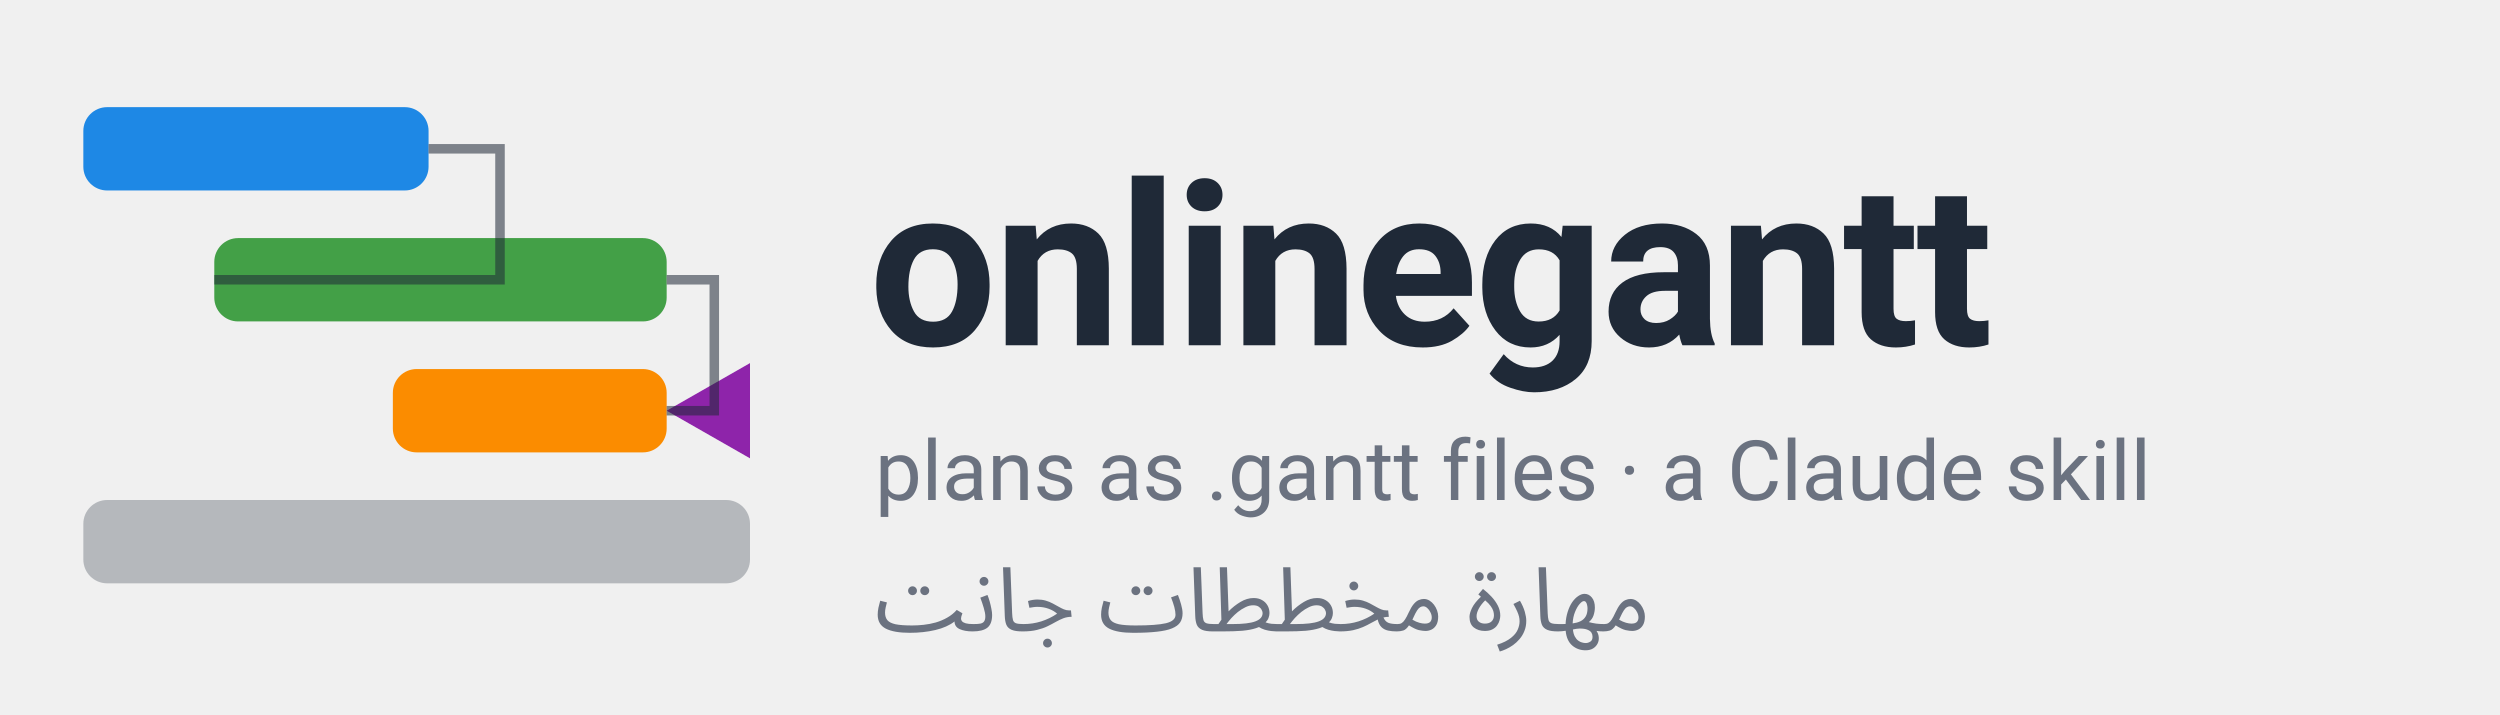
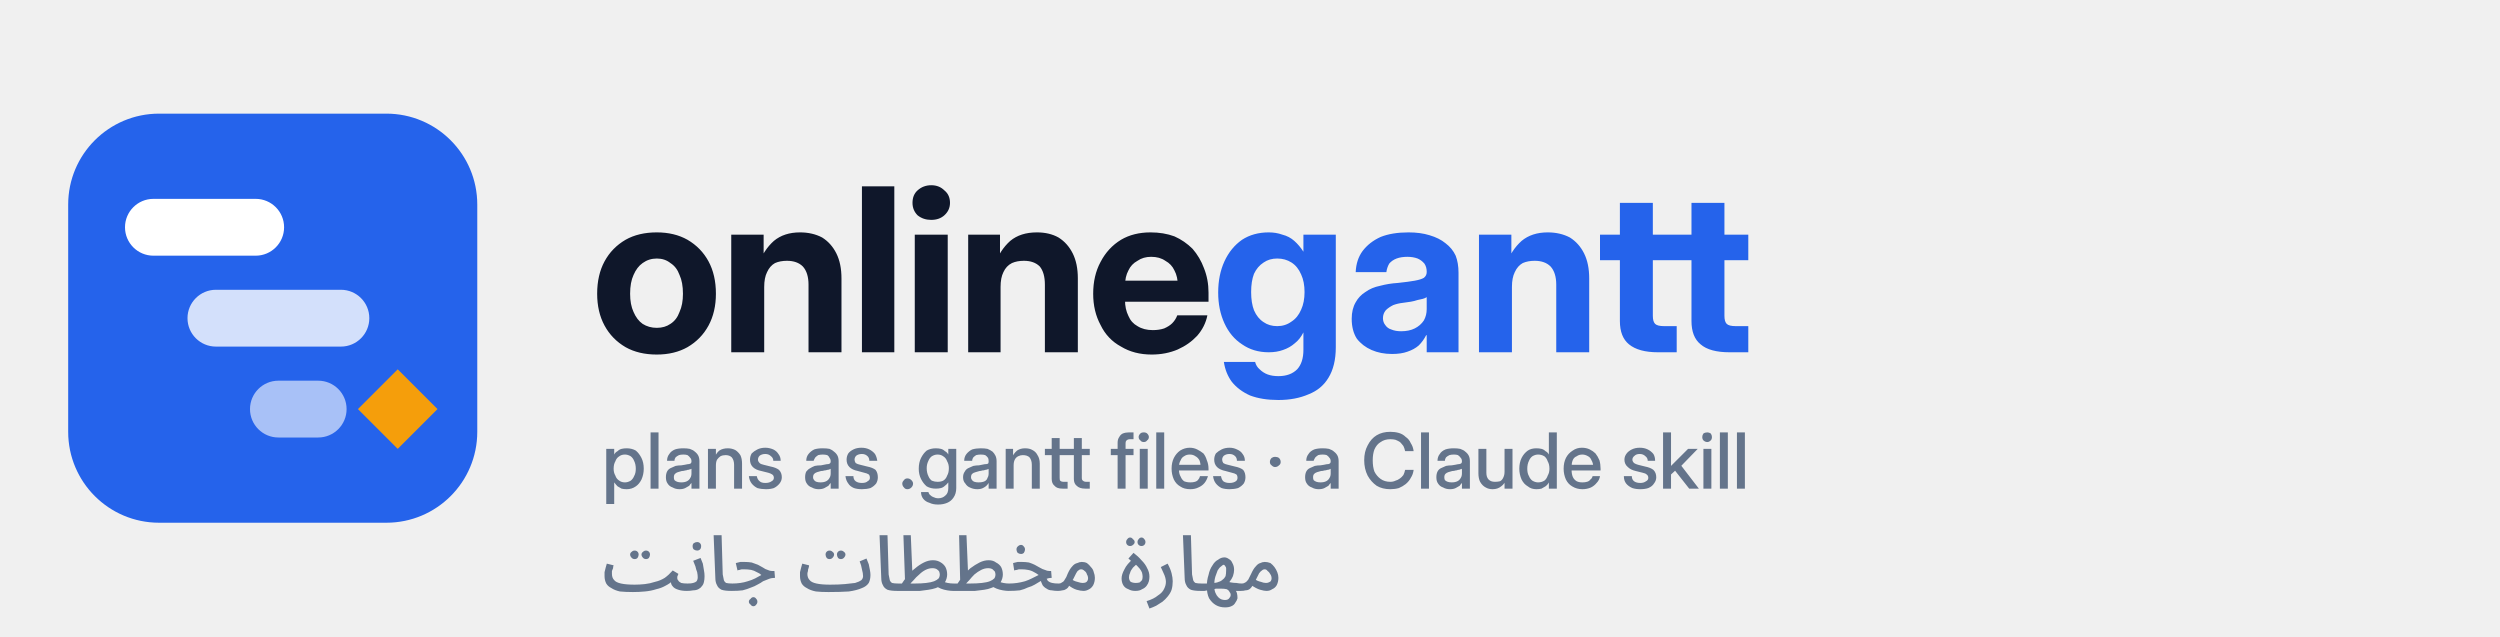
- <svg xmlns="http://www.w3.org/2000/svg" width="420" height="120" viewBox="0 0 420 120" role="img" aria-label="onlinegantt skill">
-   <g transform="translate(14,18)">
-     <rect x="0" y="0" width="58" height="14" rx="4" fill="#1e88e5" />
-     <rect x="22" y="22" width="76" height="14" rx="4" fill="#43a047" />
-     <rect x="52" y="44" width="46" height="14" rx="4" fill="#fb8c00" />
-     <path d="M98 51 l14 -8 l0 16 z" fill="#8e24aa" />
-     <path d="M58 7 H70 V29 H22" fill="none" stroke="#1f2937" stroke-opacity=".55" stroke-width="1.6" />
-     <path d="M98 29 H106 V51 H98" fill="none" stroke="#1f2937" stroke-opacity=".55" stroke-width="1.6" />
-     <rect x="0" y="66" width="112" height="14" rx="4" fill="#1f2937" fill-opacity=".28" />
-   </g>
-   <text x="146" y="58" font-family="-apple-system,Segoe UI,Roboto,Helvetica,Arial,sans-serif" font-size="38" font-weight="700" fill="#1f2937" letter-spacing="-0.5">onlinegantt</text>
-   <text x="147" y="84" font-family="-apple-system,Segoe UI,Roboto,Helvetica,Arial,sans-serif" font-size="14" fill="#6b7280">plans as .gantt files · a Claude skill</text>
-   <text x="147" y="106" font-family="Segoe UI,Tahoma,Arial,'Noto Sans Arabic',sans-serif" font-size="15" fill="#6b7280">مهارة مخططات جانت</text>
+ <svg xmlns="http://www.w3.org/2000/svg" width="440" height="112" viewBox="0 0 440 112" role="img" aria-label="onlinegantt — plans as .gantt files, a Claude skill">
+   <rect x="12" y="20" width="72" height="72" rx="16.0" fill="#2563eb" />
+   <rect x="22.0" y="35.0" width="28.0" height="10.0" rx="5.0" fill="#ffffff" fill-opacity="1.0" />
+   <rect x="33.0" y="51.0" width="32.0" height="10.0" rx="5.0" fill="#ffffff" fill-opacity="0.8" />
+   <rect x="44.0" y="67.0" width="17.0" height="10.0" rx="5.0" fill="#ffffff" fill-opacity="0.6" />
+   <path d="M70.0 65.0 L77.0 72.0 L70.0 79.0 L63.0 72.0 Z" fill="#f59e0b" />
+   <path fill="#0f172a" d="M115.6 62.4Q112.4 62.4 110.1 61.1Q107.7 59.7 106.4 57.3Q105.1 54.9 105.1 51.7Q105.1 48.4 106.4 46.0Q107.7 43.6 110.1 42.2Q112.4 40.9 115.6 40.9Q118.7 40.9 121.0 42.2Q123.4 43.6 124.7 46.0Q126.0 48.4 126.0 51.7Q126.0 54.9 124.7 57.3Q123.4 59.7 121.0 61.1Q118.7 62.4 115.6 62.4ZM115.6 57.7Q117.0 57.7 118.0 57.0Q119.1 56.3 119.6 54.9Q120.2 53.6 120.2 51.7Q120.2 49.7 119.6 48.4Q119.1 47.0 118.0 46.3Q117.0 45.5 115.6 45.5Q114.2 45.5 113.1 46.3Q112.1 47.0 111.5 48.4Q110.9 49.7 110.9 51.7Q110.9 53.6 111.5 54.9Q112.1 56.3 113.1 57.0Q114.2 57.7 115.6 57.7Z M134.5 50.5V62.0H128.7V41.3H134.4V46.7H133.4Q134.4 44.0 136.2 42.4Q138.0 40.9 140.8 40.9Q143.0 40.9 144.7 41.8Q146.3 42.8 147.2 44.6Q148.1 46.4 148.1 49.0V62.0H142.3V50.1Q142.3 48.0 141.3 46.9Q140.3 45.9 138.5 45.9Q137.3 45.9 136.4 46.3Q135.5 46.8 135.0 47.9Q134.5 48.9 134.5 50.5Z M157.4 32.8V62.0H151.7V32.8Z M161.0 62.0V41.3H166.8V62.0ZM163.9 38.7Q162.5 38.7 161.5 37.9Q160.6 37.0 160.6 35.7Q160.6 34.3 161.5 33.5Q162.5 32.6 163.9 32.6Q165.3 32.6 166.2 33.5Q167.2 34.3 167.2 35.7Q167.2 37.0 166.2 37.9Q165.3 38.7 163.9 38.7Z M176.1 50.5V62.0H170.4V41.3H176.0V46.7H175.0Q176.0 44.0 177.8 42.4Q179.6 40.9 182.5 40.9Q184.7 40.9 186.3 41.8Q187.9 42.8 188.8 44.6Q189.7 46.4 189.7 49.0V62.0H183.9V50.1Q183.9 48.0 183.0 46.9Q182.0 45.9 180.2 45.9Q179.0 45.9 178.1 46.3Q177.1 46.8 176.6 47.9Q176.1 48.9 176.1 50.5Z M202.7 62.4Q199.6 62.4 197.3 61.0Q194.9 59.7 193.7 57.2Q192.4 54.8 192.4 51.7Q192.4 48.5 193.7 46.1Q195.0 43.6 197.3 42.2Q199.5 40.9 202.5 40.9Q204.8 40.9 206.7 41.6Q208.5 42.4 209.9 43.8Q211.2 45.3 211.9 47.2Q212.7 49.2 212.7 51.5V53.1H194.4V49.4H209.9L207.3 50.3Q207.3 48.7 206.7 47.6Q206.2 46.5 205.1 45.9Q204.1 45.2 202.6 45.2Q201.2 45.2 200.2 45.9Q199.1 46.5 198.6 47.6Q198.0 48.7 198.0 50.3V52.8Q198.0 54.4 198.6 55.6Q199.1 56.8 200.2 57.4Q201.3 58.1 202.9 58.1Q204.0 58.1 204.9 57.8Q205.8 57.4 206.3 56.9Q206.9 56.3 207.2 55.5H212.5Q212.1 57.5 210.7 59.1Q209.3 60.6 207.3 61.5Q205.2 62.4 202.7 62.4Z" />
+   <path fill="#2563eb" d="M225.0 70.4Q222.1 70.4 220.0 69.6Q218.0 68.7 216.8 67.2Q215.7 65.7 215.4 63.7H220.9Q221.1 64.5 221.7 65.0Q222.3 65.6 223.1 65.9Q223.9 66.2 225.0 66.2Q227.1 66.2 228.3 65.0Q229.4 63.8 229.4 61.6V58.5H229.4Q228.8 59.7 227.9 60.4Q227.0 61.2 225.8 61.6Q224.7 62.0 223.3 62.0Q220.6 62.0 218.6 60.6Q216.6 59.3 215.5 56.9Q214.4 54.5 214.4 51.5Q214.4 48.4 215.5 46.0Q216.6 43.6 218.6 42.2Q220.6 40.9 223.3 40.9Q224.6 40.9 225.7 41.3Q226.9 41.6 227.8 42.4Q228.7 43.2 229.4 44.3H229.4V41.3H235.1V61.1Q235.1 64.4 233.8 66.5Q232.6 68.5 230.3 69.4Q228.0 70.4 225.0 70.4ZM224.8 57.4Q226.2 57.4 227.3 56.6Q228.4 55.9 229.0 54.5Q229.6 53.2 229.6 51.4Q229.6 49.6 229.0 48.3Q228.4 46.9 227.3 46.2Q226.2 45.5 224.8 45.5Q223.4 45.5 222.4 46.2Q221.3 46.9 220.7 48.2Q220.2 49.5 220.2 51.4Q220.2 53.3 220.7 54.6Q221.3 56.0 222.4 56.7Q223.4 57.4 224.8 57.4Z M245.0 62.3Q243.0 62.3 241.4 61.6Q239.8 60.9 238.8 59.6Q237.9 58.2 237.9 56.1Q237.9 54.4 238.6 53.2Q239.2 52.1 240.3 51.4Q241.4 50.6 242.9 50.3Q244.4 49.9 246.0 49.8Q247.9 49.6 249.0 49.4Q250.1 49.2 250.6 48.9Q251.1 48.5 251.1 47.9V47.8Q251.1 47.0 250.7 46.4Q250.2 45.8 249.5 45.5Q248.7 45.2 247.7 45.2Q246.6 45.2 245.8 45.5Q245.0 45.8 244.5 46.4Q244.1 47.1 244.0 47.9H238.6Q238.7 45.7 239.8 44.2Q241.0 42.6 243.0 41.7Q245.0 40.9 247.9 40.9Q250.0 40.9 251.6 41.4Q253.3 41.9 254.4 42.8Q255.6 43.7 256.2 45.0Q256.7 46.3 256.7 48.0V62.0H251.1V59.0H251.0Q250.5 60.0 249.7 60.8Q248.9 61.5 247.7 61.9Q246.6 62.3 245.0 62.3ZM246.6 58.3Q248.0 58.3 249.0 57.8Q250.0 57.3 250.6 56.4Q251.1 55.5 251.1 54.4V52.3Q250.8 52.5 250.4 52.6Q250.0 52.7 249.5 52.8Q248.9 53.0 248.3 53.1Q247.6 53.2 246.9 53.3Q246.0 53.4 245.2 53.7Q244.4 54.1 243.9 54.6Q243.4 55.2 243.4 56.0Q243.4 56.7 243.8 57.2Q244.2 57.8 244.9 58.0Q245.6 58.3 246.6 58.3Z M266.1 50.5V62.0H260.3V41.3H266.0V46.7H265.0Q266.0 44.0 267.8 42.4Q269.6 40.9 272.4 40.9Q274.6 40.9 276.3 41.8Q277.9 42.8 278.8 44.6Q279.7 46.4 279.7 49.0V62.0H273.9V50.1Q273.9 48.0 272.9 46.9Q271.9 45.9 270.1 45.9Q268.9 45.9 268.0 46.3Q267.1 46.8 266.6 47.9Q266.1 48.9 266.1 50.5Z M295.1 41.3V45.8H281.6V41.3ZM285.1 35.7H290.9V55.6Q290.9 56.6 291.3 57.0Q291.7 57.4 292.9 57.4Q293.4 57.4 294.1 57.4Q294.7 57.4 295.1 57.4V62.0Q294.6 62.0 293.7 62.0Q292.7 62.0 291.8 62.0Q288.4 62.0 286.7 60.6Q285.1 59.3 285.1 56.5Z M307.7 41.3V45.8H294.2V41.3ZM297.7 35.7H303.5V55.6Q303.5 56.6 303.9 57.0Q304.3 57.4 305.5 57.4Q306.0 57.4 306.7 57.4Q307.3 57.4 307.7 57.4V62.0Q307.2 62.0 306.2 62.0Q305.3 62.0 304.4 62.0Q300.9 62.0 299.3 60.6Q297.7 59.3 297.7 56.5Z" />
+   <path fill="#64748b" d="M106.7 88.7V79.0H108.1V80.0H108.1Q108.3 79.6 108.7 79.4Q109.0 79.1 109.4 79.0Q109.8 78.9 110.3 78.9Q111.2 78.9 111.9 79.3Q112.5 79.8 112.9 80.6Q113.3 81.4 113.3 82.5Q113.3 83.5 112.9 84.4Q112.5 85.2 111.9 85.6Q111.2 86.1 110.3 86.1Q109.8 86.1 109.4 86.0Q109.0 85.8 108.7 85.6Q108.4 85.3 108.1 84.9H108.1V88.7ZM110.0 84.9Q110.5 84.9 111.0 84.6Q111.4 84.3 111.6 83.8Q111.9 83.3 111.9 82.5Q111.9 81.7 111.6 81.1Q111.4 80.6 111.0 80.3Q110.5 80.0 110.0 80.0Q109.4 80.0 109.0 80.3Q108.5 80.6 108.3 81.2Q108.0 81.7 108.0 82.5Q108.0 83.2 108.3 83.7Q108.5 84.3 109.0 84.6Q109.4 84.9 110.0 84.9Z M115.9 76.1V86.0H114.5V76.1Z M119.6 86.1Q118.9 86.1 118.4 85.8Q117.8 85.6 117.5 85.1Q117.2 84.7 117.2 84.0Q117.2 83.4 117.4 83.0Q117.6 82.6 118.0 82.4Q118.4 82.2 118.9 82.0Q119.4 81.9 119.9 81.9Q120.6 81.8 121.0 81.7Q121.3 81.7 121.5 81.6Q121.7 81.5 121.7 81.2V81.2Q121.7 80.8 121.5 80.6Q121.3 80.3 121.0 80.1Q120.7 80.0 120.3 80.0Q119.8 80.0 119.5 80.1Q119.1 80.3 118.9 80.5Q118.7 80.8 118.7 81.1H117.4Q117.4 80.4 117.8 79.9Q118.1 79.4 118.8 79.1Q119.4 78.9 120.3 78.9Q120.9 78.9 121.4 79.0Q122.0 79.2 122.3 79.5Q122.7 79.8 122.9 80.2Q123.1 80.6 123.1 81.2V86.0H121.7V85.0H121.7Q121.5 85.2 121.3 85.5Q121.0 85.7 120.6 85.9Q120.2 86.1 119.6 86.1ZM119.9 84.9Q120.5 84.9 120.9 84.7Q121.3 84.5 121.5 84.1Q121.7 83.8 121.7 83.3V82.5Q121.6 82.6 121.4 82.6Q121.3 82.7 121.0 82.7Q120.8 82.8 120.6 82.8Q120.3 82.9 120.0 82.9Q119.6 83.0 119.3 83.1Q119.0 83.2 118.8 83.4Q118.6 83.6 118.6 84.0Q118.6 84.3 118.7 84.5Q118.9 84.7 119.2 84.8Q119.5 84.9 119.9 84.9Z M126.0 81.9V86.0H124.6V79.0H126.0V80.7H125.7Q126.0 79.8 126.6 79.3Q127.2 78.9 128.1 78.9Q128.8 78.9 129.4 79.2Q129.9 79.5 130.3 80.1Q130.6 80.7 130.6 81.6V86.0H129.2V81.8Q129.2 81.0 128.8 80.5Q128.4 80.1 127.7 80.1Q127.2 80.1 126.8 80.3Q126.5 80.5 126.2 80.9Q126.0 81.3 126.0 81.9Z M134.8 86.1Q134.0 86.1 133.3 85.9Q132.7 85.6 132.3 85.1Q131.9 84.6 131.8 83.8H133.2Q133.3 84.4 133.7 84.7Q134.0 85.0 134.7 85.0Q135.4 85.0 135.8 84.7Q136.2 84.5 136.2 84.1Q136.2 83.7 135.9 83.5Q135.6 83.3 135.2 83.2L134.0 82.9Q133.0 82.7 132.5 82.2Q132.0 81.7 132.0 80.9Q132.0 80.3 132.3 79.8Q132.7 79.4 133.3 79.1Q133.9 78.8 134.7 78.8Q135.4 78.8 136.1 79.1Q136.7 79.4 137.0 79.9Q137.4 80.4 137.4 81.1H136.1Q136.1 80.6 135.7 80.3Q135.3 79.9 134.7 79.9Q134.1 79.9 133.7 80.2Q133.4 80.5 133.4 80.9Q133.4 81.2 133.7 81.5Q133.9 81.7 134.4 81.8L135.6 82.1Q136.6 82.3 137.1 82.7Q137.6 83.2 137.6 84.0Q137.6 84.6 137.2 85.1Q136.8 85.6 136.2 85.9Q135.6 86.1 134.8 86.1Z M144.1 86.1Q143.4 86.1 142.9 85.8Q142.3 85.6 142.0 85.1Q141.7 84.7 141.7 84.0Q141.7 83.4 141.9 83.0Q142.2 82.6 142.6 82.4Q142.9 82.2 143.4 82.0Q143.9 81.9 144.5 81.9Q145.1 81.8 145.5 81.7Q145.9 81.7 146.0 81.6Q146.2 81.5 146.2 81.2V81.2Q146.2 80.8 146.0 80.6Q145.9 80.3 145.6 80.1Q145.2 80.0 144.8 80.0Q144.4 80.0 144.0 80.1Q143.7 80.3 143.5 80.5Q143.3 80.8 143.2 81.1H141.9Q141.9 80.4 142.3 79.9Q142.7 79.4 143.3 79.1Q143.9 78.9 144.8 78.9Q145.5 78.9 146.0 79.0Q146.5 79.2 146.8 79.5Q147.2 79.8 147.4 80.2Q147.6 80.6 147.6 81.2V86.0H146.2V85.0H146.2Q146.0 85.2 145.8 85.5Q145.5 85.7 145.1 85.9Q144.7 86.1 144.1 86.1ZM144.4 84.9Q145.0 84.9 145.4 84.7Q145.8 84.5 146.0 84.1Q146.2 83.8 146.2 83.3V82.5Q146.1 82.6 146.0 82.6Q145.8 82.7 145.6 82.7Q145.3 82.8 145.1 82.8Q144.8 82.9 144.5 82.9Q144.2 83.0 143.8 83.1Q143.5 83.2 143.3 83.4Q143.1 83.6 143.1 84.0Q143.1 84.3 143.3 84.5Q143.4 84.7 143.7 84.8Q144.0 84.9 144.4 84.9Z M151.7 86.1Q150.9 86.1 150.3 85.9Q149.6 85.6 149.3 85.1Q148.9 84.6 148.8 83.8H150.2Q150.2 84.4 150.6 84.7Q151.0 85.0 151.7 85.0Q152.4 85.0 152.7 84.7Q153.1 84.5 153.1 84.1Q153.1 83.7 152.9 83.5Q152.6 83.3 152.1 83.2L151.0 82.9Q150.0 82.7 149.5 82.2Q149.0 81.7 149.0 80.9Q149.0 80.3 149.3 79.8Q149.6 79.4 150.2 79.1Q150.8 78.8 151.6 78.8Q152.4 78.8 153.0 79.1Q153.6 79.4 154.0 79.9Q154.3 80.4 154.4 81.1H153.0Q153.0 80.6 152.7 80.3Q152.3 79.9 151.7 79.9Q151.1 79.9 150.7 80.2Q150.4 80.5 150.4 80.9Q150.4 81.2 150.6 81.5Q150.9 81.7 151.4 81.8L152.6 82.1Q153.6 82.3 154.1 82.7Q154.5 83.2 154.5 84.0Q154.5 84.6 154.2 85.1Q153.8 85.6 153.2 85.9Q152.5 86.1 151.7 86.1Z M159.7 86.1Q159.3 86.1 159.1 85.8Q158.8 85.5 158.8 85.1Q158.8 84.8 159.1 84.5Q159.3 84.2 159.7 84.2Q160.1 84.2 160.4 84.5Q160.7 84.8 160.7 85.1Q160.7 85.5 160.4 85.8Q160.1 86.1 159.7 86.1Z M165.1 88.8Q164.2 88.8 163.6 88.5Q162.9 88.3 162.5 87.8Q162.1 87.3 162.1 86.6H163.4Q163.5 87.0 163.8 87.2Q164.0 87.4 164.3 87.5Q164.7 87.7 165.1 87.7Q165.9 87.7 166.4 87.2Q166.9 86.8 166.9 85.9V84.9H166.9Q166.6 85.3 166.3 85.5Q166.0 85.8 165.6 85.9Q165.2 86.0 164.7 86.0Q163.8 86.0 163.1 85.6Q162.5 85.1 162.1 84.3Q161.7 83.5 161.7 82.5Q161.7 81.4 162.1 80.6Q162.5 79.8 163.1 79.3Q163.8 78.9 164.7 78.9Q165.2 78.9 165.6 79.0Q166.0 79.1 166.3 79.4Q166.7 79.6 166.9 80.0H166.9V79.0H168.3V85.9Q168.3 86.9 167.8 87.6Q167.4 88.2 166.7 88.5Q166.0 88.8 165.1 88.8ZM165.0 84.8Q165.6 84.8 166.0 84.6Q166.5 84.3 166.7 83.7Q167.0 83.2 167.0 82.4Q167.0 81.7 166.7 81.2Q166.5 80.6 166.0 80.3Q165.6 80.0 165.0 80.0Q164.5 80.0 164.0 80.3Q163.6 80.6 163.4 81.1Q163.1 81.7 163.1 82.4Q163.1 83.2 163.4 83.8Q163.6 84.3 164.0 84.6Q164.5 84.8 165.0 84.8Z M172.0 86.1Q171.3 86.1 170.7 85.8Q170.2 85.6 169.9 85.1Q169.5 84.7 169.5 84.0Q169.5 83.4 169.8 83.0Q170.0 82.6 170.4 82.4Q170.8 82.2 171.3 82.0Q171.8 81.9 172.3 81.9Q172.9 81.8 173.3 81.7Q173.7 81.7 173.9 81.6Q174.0 81.5 174.0 81.2V81.2Q174.0 80.8 173.9 80.6Q173.7 80.3 173.4 80.1Q173.1 80.0 172.6 80.0Q172.2 80.0 171.8 80.1Q171.5 80.3 171.3 80.5Q171.1 80.8 171.1 81.1H169.7Q169.7 80.4 170.1 79.9Q170.5 79.4 171.1 79.1Q171.8 78.9 172.6 78.9Q173.3 78.9 173.8 79.0Q174.3 79.2 174.7 79.5Q175.0 79.8 175.2 80.2Q175.4 80.6 175.4 81.2V86.0H174.0V85.0H174.0Q173.9 85.2 173.6 85.5Q173.4 85.7 173.0 85.9Q172.6 86.1 172.0 86.1ZM172.2 84.9Q172.9 84.9 173.3 84.7Q173.7 84.5 173.8 84.1Q174.0 83.8 174.0 83.3V82.5Q174.0 82.6 173.8 82.6Q173.6 82.7 173.4 82.7Q173.2 82.8 172.9 82.8Q172.6 82.9 172.4 82.9Q172.0 83.0 171.7 83.1Q171.3 83.2 171.1 83.4Q170.9 83.6 170.9 84.0Q170.9 84.3 171.1 84.5Q171.2 84.7 171.5 84.8Q171.8 84.9 172.2 84.9Z M178.4 81.9V86.0H177.0V79.0H178.3V80.7H178.0Q178.4 79.8 179.0 79.3Q179.6 78.9 180.4 78.9Q181.2 78.9 181.7 79.2Q182.3 79.5 182.6 80.1Q183.0 80.7 183.0 81.6V86.0H181.6V81.8Q181.6 81.0 181.2 80.5Q180.8 80.1 180.0 80.1Q179.6 80.1 179.2 80.3Q178.8 80.5 178.6 80.9Q178.4 81.3 178.4 81.9Z M187.9 79.0V80.1H183.9V79.0ZM185.1 77.1H186.5V84.1Q186.5 84.5 186.6 84.6Q186.8 84.8 187.2 84.8Q187.4 84.8 187.6 84.8Q187.7 84.8 187.9 84.8V86.0Q187.7 86.0 187.5 86.0Q187.2 86.0 187.0 86.0Q186.0 86.0 185.6 85.5Q185.1 85.1 185.1 84.3Z M191.8 79.0V80.1H187.8V79.0ZM189.0 77.1H190.4V84.1Q190.4 84.5 190.6 84.6Q190.8 84.8 191.2 84.8Q191.3 84.8 191.5 84.8Q191.7 84.8 191.8 84.8V86.0Q191.7 86.0 191.4 86.0Q191.2 86.0 191.0 86.0Q190.0 86.0 189.5 85.5Q189.0 85.1 189.0 84.3Z M199.5 79.0V80.1H195.5V79.0ZM196.7 86.0V77.9Q196.7 77.3 197.0 76.9Q197.2 76.5 197.6 76.3Q198.1 76.1 198.7 76.1Q199.0 76.1 199.2 76.1Q199.5 76.1 199.5 76.1V77.3Q199.5 77.3 199.3 77.3Q199.1 77.3 198.9 77.3Q198.5 77.3 198.3 77.5Q198.1 77.6 198.1 78.1V86.0Z M200.6 86.0V79.0H202.0V86.0ZM201.3 77.8Q200.9 77.8 200.7 77.5Q200.4 77.3 200.4 76.9Q200.4 76.6 200.7 76.3Q200.9 76.1 201.3 76.1Q201.7 76.1 201.9 76.3Q202.2 76.6 202.2 76.9Q202.2 77.3 201.9 77.5Q201.7 77.8 201.3 77.8Z M204.9 76.1V86.0H203.5V76.1Z M209.5 86.1Q208.4 86.1 207.7 85.6Q207.0 85.2 206.6 84.4Q206.2 83.5 206.2 82.5Q206.2 81.4 206.6 80.6Q207.0 79.8 207.7 79.3Q208.5 78.8 209.4 78.8Q210.1 78.8 210.7 79.1Q211.3 79.4 211.8 79.8Q212.2 80.3 212.4 81.0Q212.7 81.7 212.7 82.5V82.8H206.8V81.8H211.9L211.3 82.1Q211.3 81.5 211.1 81.0Q210.8 80.5 210.4 80.3Q210.0 80.0 209.4 80.0Q208.8 80.0 208.4 80.3Q208.0 80.5 207.8 81.0Q207.5 81.5 207.5 82.1V82.7Q207.5 83.4 207.8 83.9Q208.0 84.4 208.4 84.7Q208.9 84.9 209.5 84.9Q210.0 84.9 210.3 84.8Q210.7 84.7 210.9 84.4Q211.1 84.2 211.2 83.8H212.6Q212.4 84.5 212.0 85.0Q211.6 85.5 210.9 85.8Q210.3 86.1 209.5 86.1Z M216.4 86.1Q215.6 86.1 215.0 85.9Q214.4 85.6 214.0 85.1Q213.6 84.6 213.5 83.8H214.9Q215.0 84.4 215.3 84.7Q215.7 85.0 216.4 85.0Q217.1 85.0 217.5 84.7Q217.8 84.5 217.8 84.1Q217.8 83.7 217.6 83.5Q217.3 83.3 216.8 83.2L215.7 82.9Q214.7 82.7 214.2 82.2Q213.7 81.7 213.7 80.9Q213.7 80.3 214.0 79.8Q214.4 79.4 215.0 79.1Q215.6 78.8 216.4 78.8Q217.1 78.8 217.7 79.1Q218.4 79.4 218.7 79.9Q219.1 80.4 219.1 81.1H217.7Q217.7 80.6 217.4 80.3Q217.0 79.9 216.4 79.9Q215.8 79.9 215.4 80.2Q215.1 80.5 215.1 80.9Q215.1 81.2 215.3 81.5Q215.6 81.7 216.1 81.8L217.3 82.1Q218.3 82.3 218.8 82.7Q219.2 83.2 219.2 84.0Q219.2 84.6 218.9 85.1Q218.5 85.6 217.9 85.9Q217.2 86.1 216.4 86.1Z M224.4 82.2Q224.1 82.2 223.8 81.9Q223.5 81.7 223.5 81.3Q223.5 80.9 223.8 80.6Q224.1 80.4 224.4 80.4Q224.8 80.4 225.1 80.6Q225.4 80.9 225.4 81.3Q225.4 81.7 225.1 81.9Q224.8 82.2 224.4 82.2Z M232.1 86.1Q231.4 86.1 230.9 85.8Q230.3 85.6 230.0 85.1Q229.7 84.7 229.7 84.0Q229.7 83.4 229.9 83.0Q230.1 82.6 230.5 82.4Q230.9 82.2 231.4 82.0Q231.9 81.9 232.4 81.9Q233.1 81.8 233.5 81.7Q233.9 81.7 234.0 81.6Q234.2 81.5 234.2 81.2V81.2Q234.2 80.8 234.0 80.6Q233.8 80.3 233.5 80.1Q233.2 80.0 232.8 80.0Q232.3 80.0 232.0 80.1Q231.7 80.3 231.5 80.5Q231.3 80.8 231.2 81.1H229.9Q229.9 80.4 230.3 79.9Q230.6 79.4 231.3 79.1Q231.9 78.9 232.8 78.9Q233.4 78.9 233.9 79.0Q234.5 79.2 234.8 79.5Q235.2 79.8 235.4 80.2Q235.6 80.6 235.6 81.2V86.0H234.2V85.0H234.2Q234.0 85.2 233.8 85.5Q233.5 85.7 233.1 85.9Q232.7 86.1 232.1 86.1ZM232.4 84.9Q233.0 84.9 233.4 84.7Q233.8 84.5 234.0 84.1Q234.2 83.8 234.2 83.3V82.5Q234.1 82.6 234.0 82.6Q233.8 82.7 233.6 82.7Q233.3 82.8 233.1 82.8Q232.8 82.9 232.5 82.9Q232.1 83.0 231.8 83.1Q231.5 83.2 231.3 83.4Q231.1 83.6 231.1 84.0Q231.1 84.3 231.2 84.5Q231.4 84.7 231.7 84.8Q232.0 84.9 232.4 84.9Z M244.7 86.1Q243.3 86.1 242.3 85.5Q241.3 84.8 240.7 83.7Q240.1 82.5 240.1 81.0Q240.1 79.5 240.7 78.4Q241.3 77.2 242.3 76.6Q243.3 76.0 244.7 76.0Q245.5 76.0 246.2 76.2Q246.9 76.4 247.4 76.9Q248.0 77.3 248.3 78.0Q248.7 78.6 248.8 79.4H247.3Q247.2 78.9 247.0 78.5Q246.7 78.1 246.4 77.8Q246.1 77.6 245.6 77.4Q245.2 77.3 244.7 77.3Q243.7 77.3 243.0 77.8Q242.3 78.2 241.9 79.1Q241.6 79.9 241.6 81.0Q241.6 82.2 241.9 83.0Q242.3 83.8 243.0 84.3Q243.7 84.8 244.7 84.8Q245.2 84.8 245.6 84.6Q246.0 84.5 246.4 84.2Q246.7 84.0 247.0 83.6Q247.2 83.2 247.3 82.7H248.8Q248.7 83.5 248.3 84.1Q248.0 84.7 247.4 85.2Q246.9 85.6 246.2 85.9Q245.5 86.1 244.7 86.1Z M251.5 76.1V86.0H250.1V76.1Z M255.2 86.1Q254.5 86.1 254.0 85.8Q253.4 85.6 253.1 85.1Q252.8 84.7 252.8 84.0Q252.8 83.4 253.0 83.0Q253.2 82.6 253.6 82.4Q254.0 82.2 254.5 82.0Q255.0 81.9 255.5 81.9Q256.2 81.8 256.6 81.7Q256.9 81.7 257.1 81.6Q257.3 81.5 257.3 81.2V81.2Q257.3 80.8 257.1 80.6Q256.9 80.3 256.6 80.1Q256.3 80.0 255.9 80.0Q255.4 80.0 255.1 80.1Q254.7 80.3 254.5 80.5Q254.3 80.8 254.3 81.1H253.0Q253.0 80.4 253.4 79.9Q253.7 79.4 254.4 79.1Q255.0 78.9 255.9 78.9Q256.5 78.9 257.0 79.0Q257.6 79.2 257.9 79.5Q258.3 79.8 258.5 80.2Q258.7 80.6 258.7 81.2V86.0H257.3V85.0H257.3Q257.1 85.2 256.9 85.5Q256.6 85.7 256.2 85.9Q255.8 86.1 255.2 86.1ZM255.5 84.9Q256.1 84.9 256.5 84.7Q256.9 84.5 257.1 84.1Q257.3 83.8 257.3 83.3V82.5Q257.2 82.6 257.0 82.6Q256.9 82.7 256.6 82.7Q256.4 82.8 256.2 82.8Q255.9 82.9 255.6 82.9Q255.2 83.0 254.9 83.1Q254.6 83.2 254.4 83.4Q254.2 83.6 254.2 84.0Q254.2 84.3 254.3 84.5Q254.5 84.7 254.8 84.8Q255.1 84.9 255.5 84.9Z M262.7 86.1Q262.0 86.1 261.5 85.8Q260.9 85.5 260.5 84.8Q260.2 84.2 260.2 83.3V79.0H261.6V83.2Q261.6 84.0 262.0 84.4Q262.4 84.8 263.1 84.8Q263.6 84.8 264.0 84.7Q264.4 84.5 264.6 84.0Q264.8 83.6 264.8 83.0V79.0H266.2V86.0H264.8V84.2H265.2Q264.8 85.2 264.2 85.6Q263.6 86.1 262.7 86.1Z M270.4 86.1Q269.5 86.1 268.9 85.6Q268.2 85.2 267.8 84.4Q267.4 83.5 267.4 82.5Q267.4 81.4 267.8 80.6Q268.2 79.8 268.9 79.3Q269.5 78.9 270.4 78.9Q270.9 78.9 271.3 79.0Q271.7 79.1 272.0 79.4Q272.4 79.6 272.6 80.0H272.6V76.1H274.0V86.0H272.6V84.9H272.6Q272.4 85.3 272.0 85.6Q271.7 85.8 271.3 86.0Q270.9 86.1 270.4 86.1ZM270.7 84.9Q271.3 84.9 271.8 84.6Q272.2 84.3 272.4 83.7Q272.7 83.2 272.7 82.5Q272.7 81.7 272.4 81.2Q272.2 80.6 271.8 80.3Q271.3 80.0 270.7 80.0Q270.2 80.0 269.7 80.3Q269.3 80.6 269.1 81.1Q268.8 81.7 268.8 82.5Q268.8 83.3 269.1 83.8Q269.3 84.3 269.7 84.6Q270.2 84.9 270.7 84.9Z M278.5 86.1Q277.5 86.1 276.7 85.6Q276.0 85.2 275.6 84.4Q275.2 83.5 275.2 82.5Q275.2 81.4 275.6 80.6Q276.0 79.8 276.8 79.3Q277.5 78.8 278.4 78.8Q279.2 78.8 279.8 79.1Q280.4 79.4 280.8 79.8Q281.2 80.3 281.5 81.0Q281.7 81.7 281.7 82.5V82.8H275.8V81.8H281.0L280.4 82.1Q280.4 81.5 280.1 81.0Q279.9 80.5 279.5 80.3Q279.0 80.0 278.5 80.0Q277.9 80.0 277.5 80.3Q277.0 80.5 276.8 81.0Q276.6 81.5 276.6 82.1V82.7Q276.6 83.4 276.8 83.9Q277.0 84.4 277.5 84.7Q277.9 84.9 278.5 84.9Q279.0 84.9 279.3 84.8Q279.7 84.7 279.9 84.4Q280.2 84.2 280.3 83.8H281.6Q281.5 84.5 281.0 85.0Q280.6 85.5 280.0 85.8Q279.3 86.1 278.5 86.1Z M288.7 86.1Q287.9 86.1 287.3 85.9Q286.6 85.6 286.2 85.1Q285.8 84.6 285.8 83.8H287.2Q287.2 84.4 287.6 84.7Q288.0 85.0 288.7 85.0Q289.3 85.0 289.7 84.7Q290.1 84.5 290.1 84.1Q290.1 83.7 289.8 83.5Q289.6 83.3 289.1 83.2L287.9 82.9Q287.0 82.7 286.5 82.2Q285.9 81.7 285.9 80.9Q285.9 80.3 286.3 79.8Q286.6 79.4 287.2 79.1Q287.8 78.8 288.6 78.8Q289.4 78.8 290.0 79.1Q290.6 79.4 291.0 79.9Q291.3 80.4 291.3 81.1H290.0Q290.0 80.6 289.6 80.3Q289.2 79.9 288.6 79.9Q288.0 79.9 287.7 80.2Q287.3 80.5 287.3 80.9Q287.3 81.2 287.6 81.5Q287.9 81.7 288.3 81.8L289.5 82.1Q290.5 82.3 291.0 82.7Q291.5 83.2 291.5 84.0Q291.5 84.6 291.1 85.1Q290.8 85.6 290.1 85.9Q289.5 86.1 288.7 86.1Z M294.0 83.6V82.0H294.1L297.1 79.0H298.8L295.5 82.4H295.3ZM292.7 86.0V76.1H294.1V86.0ZM297.3 86.0 294.7 82.7 295.7 81.7 299.0 86.0Z M299.8 86.0V79.0H301.2V86.0ZM300.5 77.8Q300.1 77.8 299.8 77.5Q299.6 77.3 299.6 76.9Q299.6 76.6 299.8 76.3Q300.1 76.1 300.5 76.1Q300.8 76.1 301.1 76.3Q301.3 76.6 301.3 76.9Q301.3 77.3 301.1 77.5Q300.8 77.8 300.5 77.8Z M304.1 76.1V86.0H302.7V76.1Z M307.1 76.1V86.0H305.7V76.1Z" />
+   <path fill="#64748b" d="M113.7 98.4Q113.4 98.4 113.2 98.2Q112.9 97.9 112.9 97.6Q112.9 97.3 113.2 97.1Q113.4 96.9 113.7 96.9Q114.0 96.9 114.2 97.1Q114.4 97.3 114.4 97.6Q114.4 97.9 114.2 98.2Q114.0 98.4 113.7 98.4ZM111.7 98.4Q111.4 98.4 111.2 98.2Q110.9 97.9 110.9 97.6Q110.9 97.3 111.2 97.1Q111.4 96.9 111.7 96.9Q112.0 96.9 112.2 97.1Q112.4 97.3 112.4 97.6Q112.4 97.9 112.2 98.2Q112.0 98.4 111.7 98.4Z M111.4 104.2 111.7 102.9Q112.6 102.9 113.5 102.8Q114.4 102.7 115.3 102.4Q116.2 102.2 117.0 101.7Q117.7 101.2 118.4 100.4L119.4 101.0Q119.3 101.3 119.2 101.5Q119.2 101.7 119.2 101.8Q119.2 102.0 119.4 102.2Q119.5 102.4 119.9 102.6Q120.3 102.7 121.0 102.7Q121.4 102.7 121.5 102.9Q121.7 103.1 121.7 103.3Q121.7 103.6 121.5 103.8Q121.3 104.0 120.9 104.0Q120.0 104.0 119.4 103.8Q118.7 103.6 118.4 103.2Q118.0 102.8 118.1 102.1L118.4 102.2Q117.9 102.7 117.1 103.1Q116.4 103.5 115.5 103.7Q114.6 104.0 113.5 104.1Q112.5 104.2 111.4 104.2ZM111.4 104.2Q110.1 104.2 109.1 104.1Q108.2 103.9 107.6 103.5Q107.0 103.2 106.7 102.7Q106.4 102.1 106.4 101.4Q106.4 101.0 106.4 100.7Q106.5 100.3 106.6 99.9Q106.7 99.5 106.8 99.2L108.0 99.5Q107.9 99.7 107.9 100.0Q107.8 100.2 107.7 100.5Q107.7 100.8 107.7 101.0Q107.7 101.7 108.1 102.1Q108.4 102.5 109.3 102.7Q110.2 102.9 111.7 102.9L112.0 103.8Z M122.7 96.9Q122.4 96.9 122.1 96.7Q121.9 96.5 121.9 96.1Q121.9 95.8 122.1 95.6Q122.4 95.4 122.7 95.4Q123.0 95.4 123.2 95.6Q123.4 95.8 123.4 96.1Q123.4 96.5 123.2 96.7Q123.0 96.9 122.7 96.9Z M120.9 104.0 121.0 102.7Q121.7 102.7 122.0 102.6Q122.4 102.5 122.6 102.3Q122.8 102.0 122.8 101.6Q122.8 101.2 122.7 100.7Q122.5 100.2 122.4 99.7Q122.2 99.2 122.0 98.7L123.3 98.2Q123.5 98.7 123.7 99.2Q123.8 99.8 123.9 100.4Q124.0 100.9 124.0 101.4Q124.0 102.0 123.9 102.4Q123.8 102.9 123.5 103.2Q123.3 103.5 122.9 103.7Q122.5 103.9 122.0 103.9Q121.5 104.0 120.9 104.0Z M128.7 104.0Q127.6 104.0 127.0 103.8Q126.4 103.5 126.2 103.0Q125.9 102.5 125.9 101.7L125.6 94.2H127.0L127.2 101.1Q127.3 101.7 127.4 102.1Q127.5 102.4 127.8 102.6Q128.2 102.7 128.9 102.7Q129.2 102.7 129.4 102.9Q129.5 103.1 129.5 103.3Q129.5 103.6 129.3 103.8Q129.1 104.0 128.7 104.0Z M132.6 106.7Q132.3 106.7 132.1 106.4Q131.8 106.2 131.8 105.9Q131.8 105.6 132.1 105.4Q132.3 105.1 132.6 105.1Q132.9 105.1 133.1 105.4Q133.3 105.6 133.3 105.9Q133.3 106.2 133.1 106.4Q132.9 106.7 132.6 106.7Z M128.8 104.0 128.9 102.7Q129.6 102.7 130.3 102.6Q131.0 102.5 131.6 102.3Q132.3 102.1 132.9 101.8Q133.5 101.5 134.0 101.2Q133.7 100.9 133.2 100.7Q132.7 100.4 132.2 100.3Q131.6 100.2 131.0 100.2Q130.8 100.2 130.6 100.2Q130.4 100.2 130.2 100.3Q130.0 100.3 129.8 100.4L129.5 99.1Q129.9 99.0 130.3 98.9Q130.7 98.9 131.0 98.9Q131.7 98.9 132.3 99.0Q132.9 99.2 133.4 99.4Q133.9 99.7 134.3 99.9Q134.7 100.2 135.1 100.3Q135.5 100.5 135.9 100.5H136.3L136.4 101.7Q135.8 101.7 135.3 101.9Q134.8 102.1 134.3 102.3Q133.9 102.6 133.3 102.9Q132.8 103.2 132.2 103.4Q131.5 103.7 130.7 103.9Q129.9 104.0 128.8 104.0Z M148.0 98.4Q147.7 98.4 147.5 98.2Q147.3 97.9 147.3 97.6Q147.3 97.3 147.5 97.1Q147.7 96.9 148.0 96.9Q148.3 96.9 148.5 97.1Q148.8 97.3 148.8 97.6Q148.8 97.9 148.5 98.2Q148.3 98.4 148.0 98.4ZM146.0 98.4Q145.7 98.4 145.5 98.2Q145.3 97.9 145.3 97.6Q145.3 97.3 145.5 97.1Q145.7 96.9 146.0 96.9Q146.3 96.9 146.5 97.1Q146.8 97.3 146.8 97.6Q146.8 97.9 146.5 98.2Q146.3 98.4 146.0 98.4Z M145.8 104.2 146.1 102.9Q147.6 102.9 148.7 102.8Q149.8 102.7 150.5 102.6Q151.2 102.4 151.6 102.1Q151.9 101.8 151.9 101.4Q151.9 100.9 151.7 100.2Q151.6 99.5 151.3 98.8L152.5 98.3Q152.7 98.8 152.9 99.3Q153.0 99.8 153.1 100.3Q153.2 100.8 153.2 101.2Q153.2 102.0 152.9 102.6Q152.5 103.2 151.7 103.5Q150.8 103.9 149.4 104.1Q147.9 104.2 145.8 104.2ZM145.8 104.2Q144.5 104.2 143.6 104.1Q142.6 103.9 142.0 103.5Q141.4 103.2 141.1 102.7Q140.8 102.1 140.8 101.4Q140.8 101.0 140.8 100.7Q140.9 100.3 141.0 99.9Q141.1 99.5 141.2 99.2L142.4 99.5Q142.4 99.7 142.3 100.0Q142.2 100.2 142.2 100.5Q142.1 100.8 142.1 101.0Q142.1 101.7 142.5 102.1Q142.8 102.5 143.7 102.7Q144.6 102.9 146.1 102.9L146.4 103.8Z M157.9 104.0Q156.8 104.0 156.2 103.8Q155.6 103.5 155.4 103.0Q155.1 102.5 155.1 101.7L154.8 94.2H156.2L156.4 101.1Q156.5 101.7 156.6 102.1Q156.7 102.4 157.0 102.6Q157.4 102.7 158.1 102.7Q158.4 102.7 158.6 102.9Q158.7 103.1 158.7 103.3Q158.7 103.6 158.5 103.8Q158.3 104.0 157.9 104.0Z M167.7 104.0Q167.3 104.0 166.7 103.9Q166.1 103.8 165.6 103.6Q165.1 103.4 164.7 103.1L165.9 102.3Q166.3 102.5 166.8 102.6Q167.3 102.7 167.9 102.7Q168.2 102.7 168.4 102.9Q168.5 103.1 168.5 103.3Q168.5 103.6 168.3 103.8Q168.1 104.0 167.7 104.0ZM157.9 104.0 158.1 102.7H161.0Q162.2 102.7 163.0 102.6Q163.9 102.5 164.4 102.3Q164.9 102.1 165.2 101.8Q165.4 101.5 165.4 101.1Q165.4 100.9 165.3 100.6Q165.2 100.4 164.9 100.2Q164.6 100.0 164.1 100.0Q163.5 100.0 162.9 100.3Q162.3 100.6 161.8 101.1Q161.2 101.6 160.8 102.1Q160.3 102.6 160.0 103.0L158.6 102.9Q159.1 102.1 159.7 101.4Q160.3 100.6 161.1 100.0Q161.8 99.4 162.6 99.0Q163.4 98.6 164.2 98.6Q165.0 98.6 165.6 99.0Q166.1 99.3 166.4 99.8Q166.7 100.4 166.7 101.1Q166.7 101.8 166.3 102.5Q165.8 103.1 164.7 103.5Q164.1 103.7 163.4 103.8Q162.7 103.9 161.9 104.0Q161.0 104.0 159.8 104.0ZM159.3 102.7 159.0 94.2H160.3L160.6 101.4Z M177.5 104.0Q177.1 104.0 176.5 103.9Q175.9 103.8 175.4 103.6Q174.9 103.4 174.5 103.1L175.6 102.3Q176.1 102.5 176.6 102.6Q177.1 102.7 177.6 102.7Q178.0 102.7 178.2 102.9Q178.3 103.1 178.3 103.3Q178.3 103.6 178.1 103.8Q177.9 104.0 177.5 104.0ZM167.7 104.0 167.9 102.7H170.7Q171.9 102.7 172.8 102.6Q173.7 102.5 174.2 102.3Q174.7 102.1 175.0 101.8Q175.2 101.5 175.2 101.1Q175.2 100.9 175.1 100.6Q174.9 100.4 174.7 100.2Q174.4 100.0 173.9 100.0Q173.3 100.0 172.7 100.3Q172.1 100.6 171.5 101.1Q171.0 101.6 170.6 102.1Q170.1 102.6 169.8 103.0L168.4 102.9Q168.9 102.1 169.5 101.4Q170.1 100.6 170.8 100.0Q171.6 99.4 172.4 99.0Q173.2 98.6 174.0 98.6Q174.8 98.6 175.3 99.0Q175.9 99.3 176.2 99.8Q176.5 100.4 176.5 101.1Q176.5 101.8 176.1 102.5Q175.6 103.1 174.4 103.5Q173.9 103.7 173.2 103.8Q172.5 103.9 171.6 104.0Q170.8 104.0 169.6 104.0ZM169.0 102.7 168.8 94.2H170.1L170.4 101.4Z M179.7 97.5Q179.4 97.5 179.1 97.3Q178.9 97.0 178.9 96.7Q178.9 96.4 179.1 96.2Q179.4 95.9 179.7 95.9Q180.0 95.9 180.2 96.2Q180.4 96.4 180.4 96.7Q180.4 97.0 180.2 97.3Q180.0 97.5 179.7 97.5Z M186.2 104.0Q185.6 104.0 185.1 103.9Q184.6 103.9 184.2 103.6Q183.8 103.4 183.5 103.0Q183.3 102.6 183.1 102.0L184.0 101.4Q184.2 101.9 184.4 102.2Q184.7 102.5 185.2 102.6Q185.6 102.7 186.3 102.7Q186.7 102.7 186.8 102.9Q187.0 103.1 187.0 103.3Q187.0 103.6 186.8 103.8Q186.5 104.0 186.2 104.0ZM177.5 104.0 177.6 102.7Q178.3 102.7 179.0 102.6Q179.7 102.5 180.4 102.3Q181.0 102.1 181.6 101.8Q182.2 101.5 182.8 101.2Q182.4 100.9 182.0 100.7Q181.5 100.4 180.9 100.3Q180.4 100.2 179.8 100.2Q179.6 100.2 179.4 100.2Q179.2 100.2 179.0 100.3Q178.8 100.3 178.5 100.4L178.3 99.1Q178.7 99.0 179.1 98.9Q179.4 98.9 179.8 98.9Q180.5 98.9 181.1 99.0Q181.7 99.2 182.1 99.4Q182.6 99.7 183.0 99.9Q183.5 100.2 183.9 100.3Q184.3 100.5 184.7 100.5H185.0L185.1 101.7Q184.6 101.7 184.1 101.9Q183.6 102.1 183.1 102.3Q182.6 102.6 182.1 102.9Q181.6 103.2 180.9 103.4Q180.3 103.7 179.5 103.9Q178.6 104.0 177.5 104.0Z M186.2 104.0 186.3 102.7Q186.7 102.7 186.9 102.5Q187.2 102.4 187.4 102.0Q187.7 101.6 187.9 101.0Q188.3 100.1 188.7 99.7Q189.1 99.2 189.6 99.1Q190.0 98.9 190.4 98.9Q190.9 98.9 191.3 99.1Q191.7 99.4 192.0 99.8Q192.4 100.2 192.5 100.7Q192.7 101.2 192.7 101.7Q192.7 102.4 192.4 103.0Q192.1 103.5 191.7 103.7Q191.2 104.0 190.7 104.0Q190.2 104.0 189.5 103.8Q188.8 103.6 187.9 102.9L188.5 101.9Q189.1 102.3 189.6 102.4Q190.2 102.6 190.5 102.6Q190.9 102.6 191.1 102.5Q191.3 102.4 191.4 102.2Q191.5 102.0 191.5 101.8Q191.5 101.4 191.3 101.1Q191.2 100.7 190.9 100.5Q190.6 100.2 190.3 100.2Q190.0 100.2 189.8 100.4Q189.6 100.5 189.4 100.9Q189.2 101.3 188.9 101.9Q188.5 102.6 188.2 103.0Q188.0 103.5 187.6 103.7Q187.3 103.9 187.0 103.9Q186.6 104.0 186.2 104.0Z M200.9 96.1Q200.6 96.1 200.4 95.9Q200.2 95.7 200.2 95.4Q200.2 95.1 200.4 94.9Q200.6 94.6 200.9 94.6Q201.2 94.6 201.4 94.9Q201.6 95.1 201.6 95.4Q201.6 95.7 201.4 95.9Q201.2 96.1 200.9 96.1ZM198.9 96.1Q198.6 96.1 198.4 95.9Q198.2 95.7 198.2 95.4Q198.2 95.1 198.4 94.9Q198.6 94.6 198.9 94.6Q199.2 94.6 199.4 94.9Q199.7 95.1 199.7 95.4Q199.7 95.7 199.4 95.9Q199.2 96.1 198.9 96.1Z M199.8 104.0Q199.1 104.0 198.6 103.7Q198.0 103.5 197.7 103.0Q197.4 102.5 197.4 101.8Q197.4 101.1 197.9 100.2Q198.3 99.3 199.5 98.3L199.6 99.2L198.6 98.3L199.5 97.3Q200.3 97.9 200.9 98.6Q201.6 99.3 201.9 100.0Q202.3 100.7 202.3 101.5Q202.3 101.9 202.2 102.3Q202.1 102.7 201.8 103.1Q201.5 103.5 201.0 103.7Q200.6 104.0 199.8 104.0ZM199.9 102.6Q200.3 102.6 200.6 102.5Q200.8 102.3 201.0 102.1Q201.1 101.8 201.1 101.5Q201.1 101.2 201.0 100.8Q200.9 100.5 200.6 100.1Q200.2 99.6 199.6 99.1L200.3 99.1Q199.8 99.5 199.4 99.9Q199.0 100.4 198.9 100.8Q198.7 101.2 198.7 101.6Q198.7 102.1 199.0 102.4Q199.4 102.6 199.9 102.6Z M202.3 107.1 201.8 105.8Q203.1 105.4 203.8 104.8Q204.6 104.3 204.9 103.6Q205.2 103.0 205.2 102.4Q205.2 102.1 205.1 101.7Q205.0 101.3 204.8 100.9Q204.6 100.4 204.3 99.8L205.5 99.2Q206.0 100.1 206.2 100.9Q206.4 101.7 206.4 102.3Q206.4 103.1 206.2 103.8Q206.0 104.4 205.5 105.0Q205.1 105.5 204.6 105.9Q204.0 106.3 203.5 106.6Q202.9 106.9 202.3 107.1Z M211.3 104.0Q210.2 104.0 209.6 103.8Q209.0 103.5 208.8 103.0Q208.5 102.5 208.5 101.7L208.2 94.2H209.6L209.8 101.1Q209.9 101.7 210.0 102.1Q210.1 102.4 210.4 102.6Q210.8 102.7 211.5 102.7Q211.8 102.7 212.0 102.9Q212.1 103.1 212.1 103.3Q212.1 103.6 211.9 103.8Q211.7 104.0 211.3 104.0Z M215.6 106.9Q214.7 106.9 214.0 106.5Q213.3 106.1 212.8 105.3Q212.4 104.5 212.4 103.2Q212.4 102.1 212.7 101.2Q212.9 100.2 213.4 99.5Q213.8 98.8 214.4 98.5Q214.9 98.1 215.5 98.1Q215.9 98.1 216.3 98.4Q216.7 98.6 216.9 99.1Q217.2 99.6 217.2 100.3Q217.2 100.8 217.0 101.4Q216.8 101.9 216.4 102.4Q215.9 102.9 215.0 103.1L215.7 102.3Q216.2 102.4 216.6 102.5Q217.1 102.6 217.6 102.6Q218.1 102.7 218.6 102.7Q218.9 102.7 219.1 102.9Q219.2 103.1 219.2 103.3Q219.2 103.6 219.0 103.8Q218.8 104.0 218.4 104.0Q218.1 104.0 217.6 104.0Q217.2 103.9 216.8 103.9Q216.3 103.8 216.0 103.7L217.2 103.6Q217.6 104.0 217.7 104.4Q217.8 104.8 217.8 105.3Q217.7 105.7 217.4 106.1Q217.2 106.5 216.7 106.7Q216.3 106.9 215.6 106.9ZM211.3 104.0 211.5 102.7Q211.7 102.7 212.1 102.7Q212.4 102.7 212.6 102.7L212.7 103.9Q212.4 103.9 212.0 104.0Q211.7 104.0 211.3 104.0ZM215.6 105.6Q215.9 105.6 216.1 105.5Q216.3 105.4 216.4 105.2Q216.6 105.0 216.6 104.7Q216.6 104.4 216.4 104.2Q216.3 103.9 215.9 103.7Q215.5 103.6 214.8 103.6Q214.6 103.6 214.4 103.6Q214.2 103.6 214.0 103.6Q213.8 103.7 213.5 103.7L213.5 102.6Q214.1 102.6 214.5 102.4Q214.9 102.3 215.2 102.0Q215.5 101.8 215.7 101.4Q215.8 101.0 215.8 100.4Q215.8 100.2 215.8 100.0Q215.8 99.8 215.6 99.6Q215.5 99.4 215.4 99.4Q215.2 99.4 214.9 99.7Q214.6 99.9 214.3 100.4Q214.1 100.9 213.9 101.5Q213.7 102.2 213.7 103.0Q213.7 103.8 213.9 104.3Q214.1 104.8 214.4 105.1Q214.7 105.4 215.0 105.5Q215.3 105.6 215.6 105.6Z M218.4 104.0 218.6 102.7Q218.9 102.7 219.2 102.5Q219.4 102.4 219.7 102.0Q219.9 101.6 220.2 101.0Q220.6 100.1 221.0 99.7Q221.4 99.2 221.8 99.1Q222.2 98.9 222.6 98.9Q223.1 98.9 223.6 99.1Q224.0 99.4 224.3 99.8Q224.6 100.2 224.8 100.7Q225.0 101.2 225.0 101.7Q225.0 102.4 224.7 103.0Q224.4 103.5 223.9 103.7Q223.5 104.0 222.9 104.0Q222.5 104.0 221.8 103.8Q221.1 103.6 220.1 102.9L220.7 101.9Q221.4 102.3 221.9 102.4Q222.4 102.6 222.8 102.6Q223.1 102.6 223.3 102.5Q223.6 102.4 223.7 102.2Q223.8 102.0 223.8 101.8Q223.8 101.4 223.6 101.1Q223.4 100.7 223.1 100.5Q222.9 100.2 222.6 100.2Q222.3 100.2 222.1 100.4Q221.9 100.5 221.6 100.9Q221.4 101.3 221.1 101.9Q220.8 102.6 220.5 103.0Q220.2 103.5 219.9 103.7Q219.6 103.9 219.2 103.9Q218.9 104.0 218.4 104.0Z" />
</svg>
